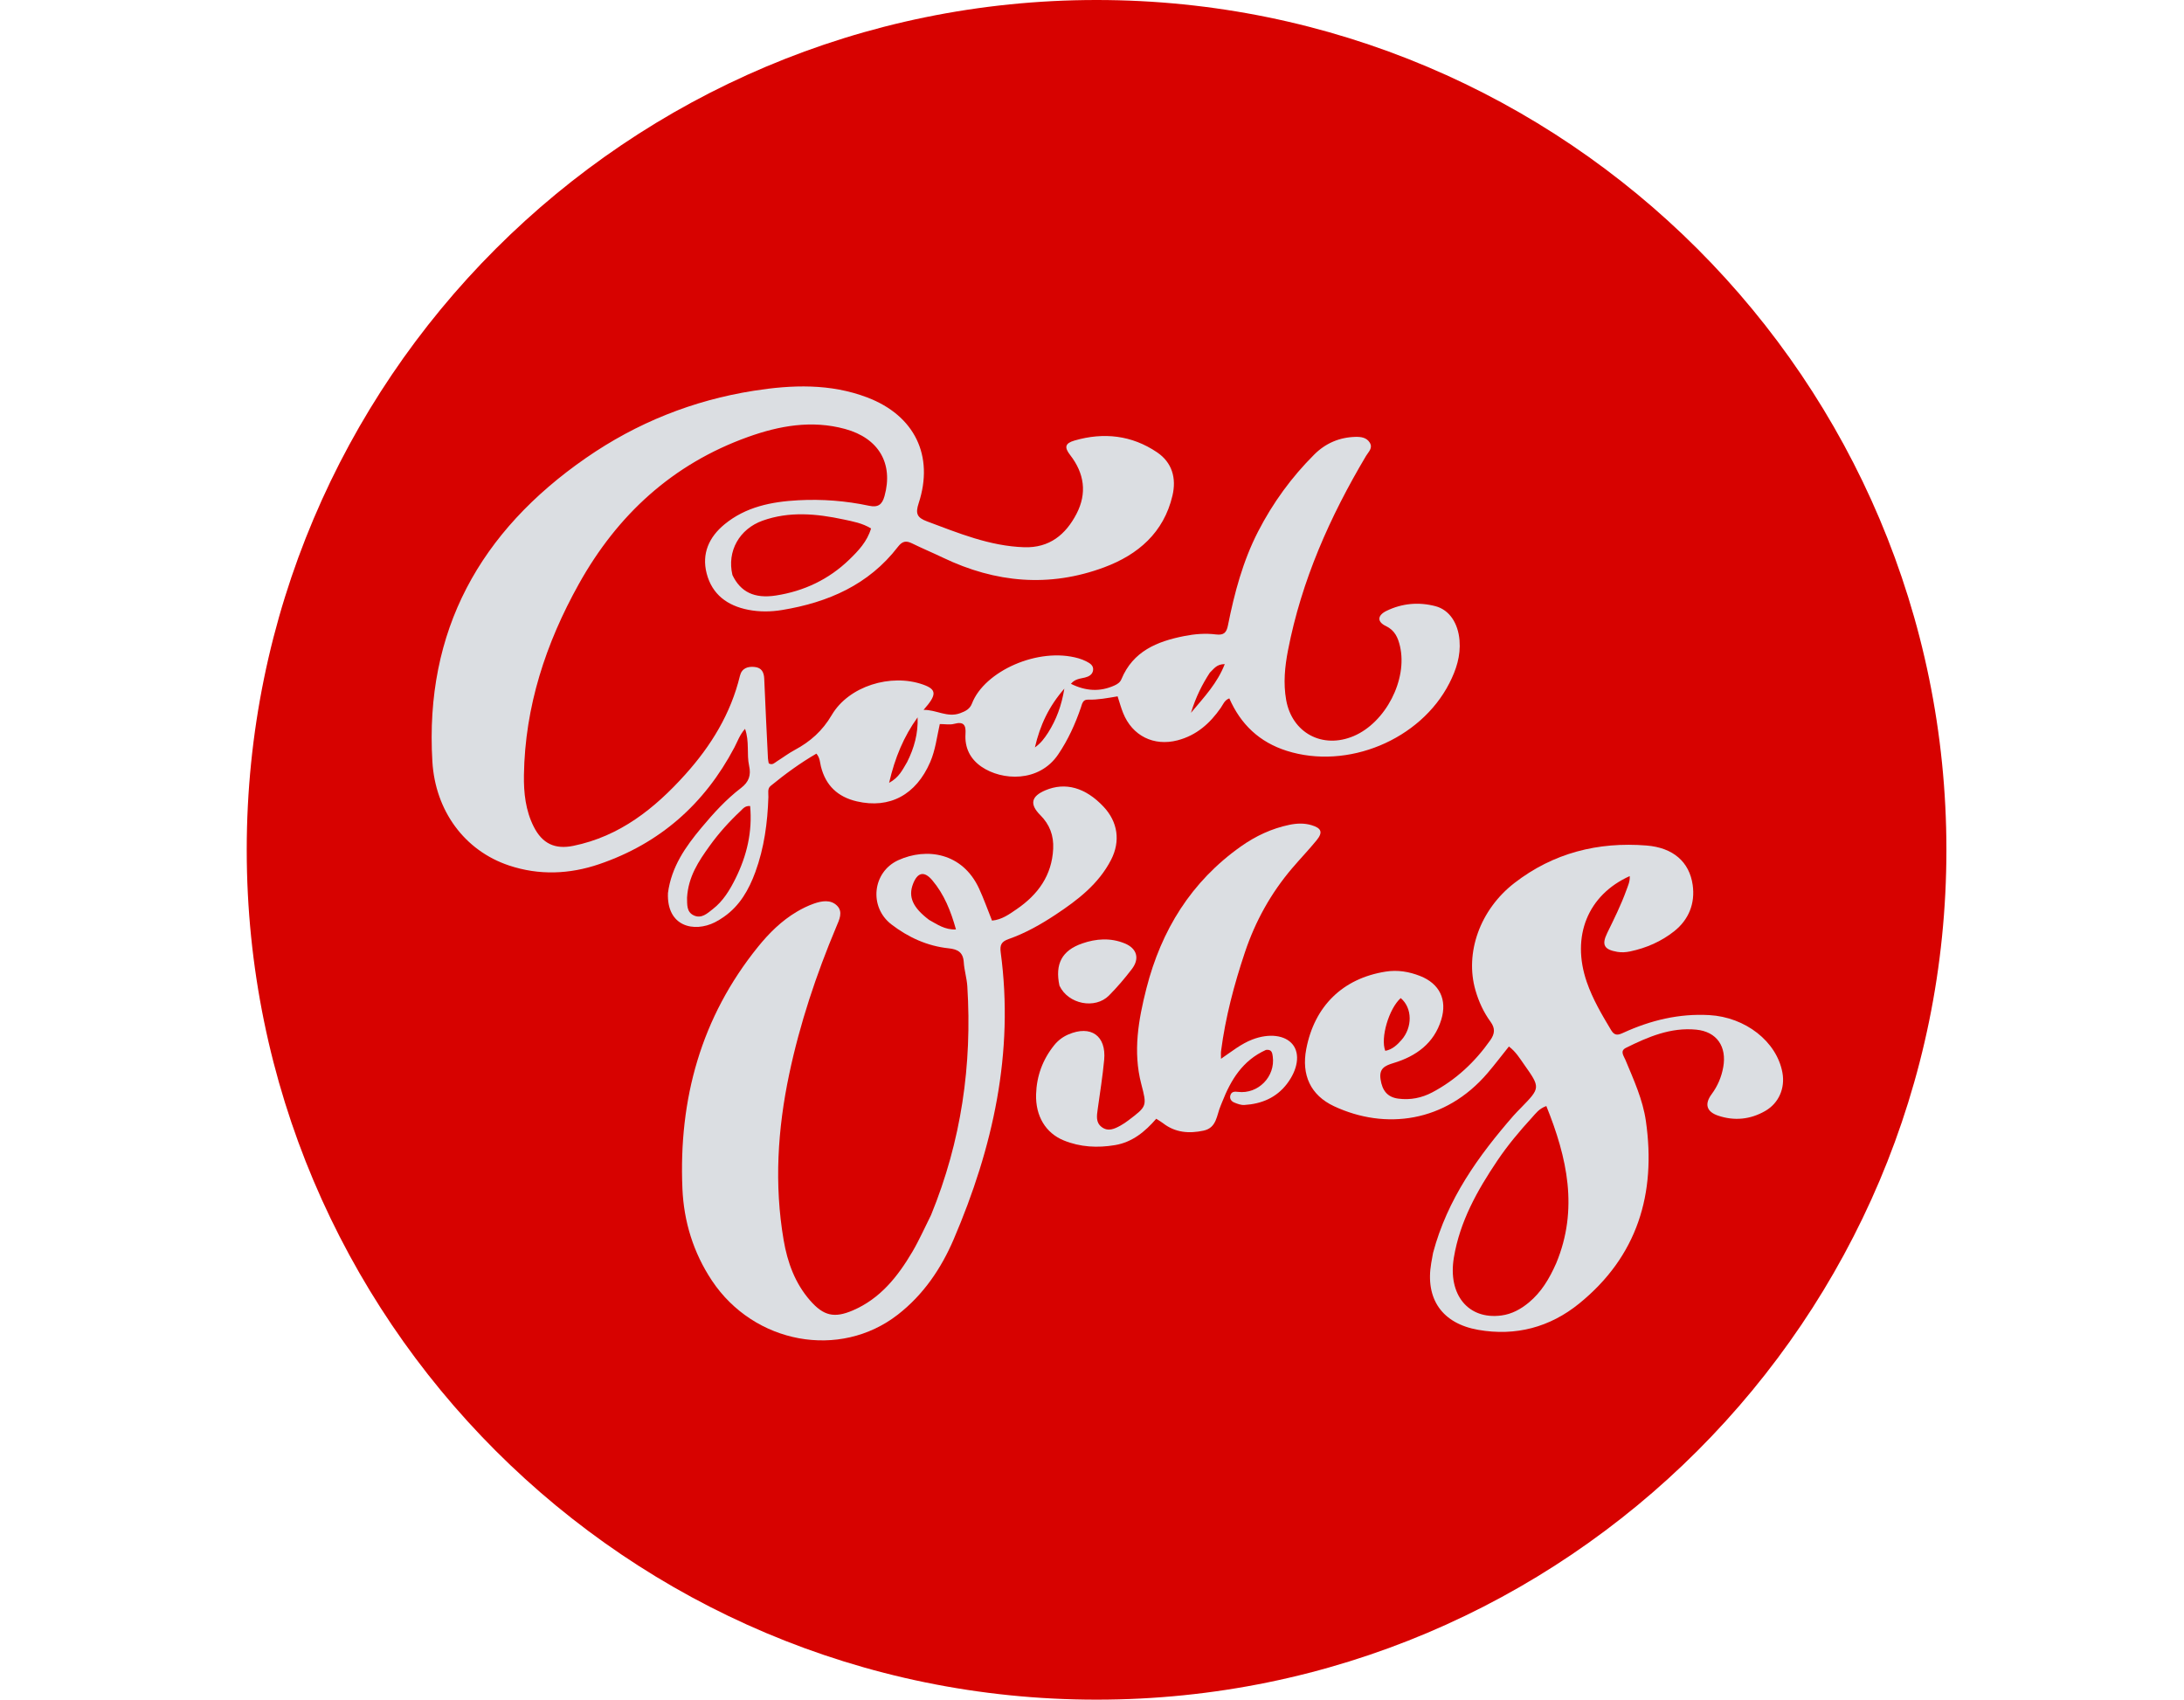
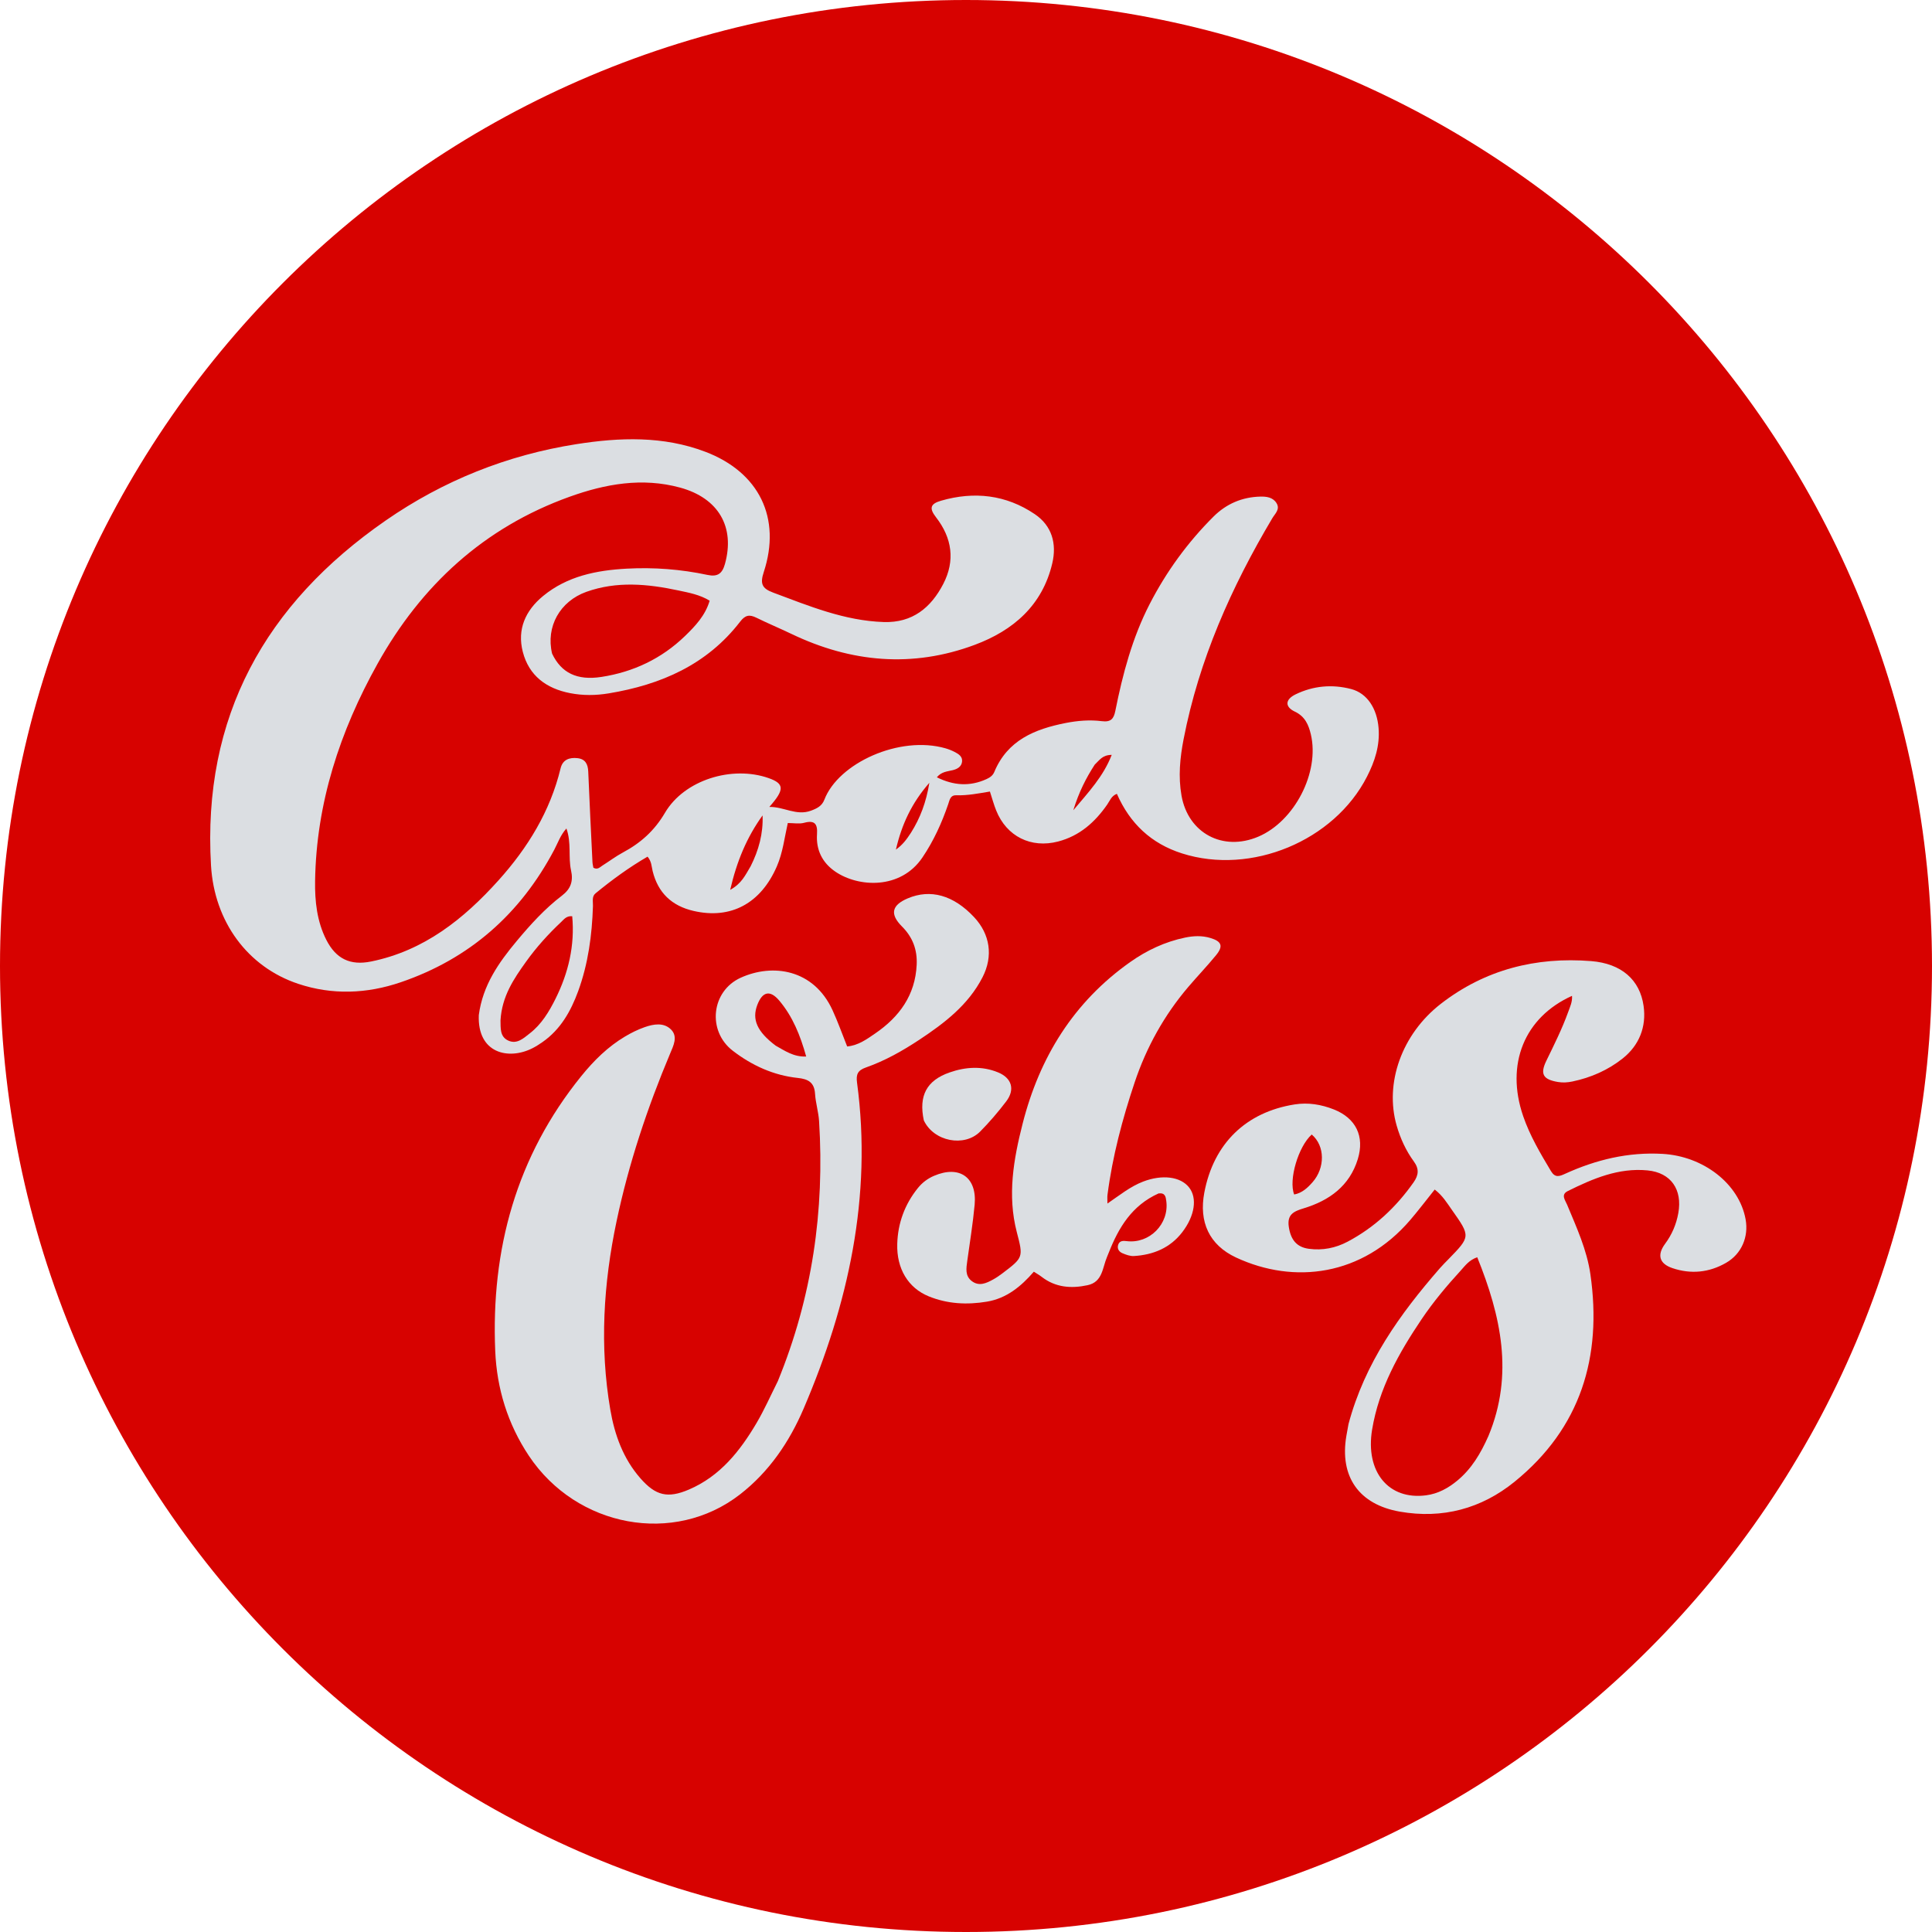
- <svg xmlns="http://www.w3.org/2000/svg" width="239" height="186" viewBox="0 0 239 186" fill="none">
-   <circle cx="120" cy="93" r="93" fill="#D70200" />
-   <path d="M73.096 97.729C73.474 94.849 75.02 92.664 76.748 90.593C78.067 89.012 79.455 87.481 81.101 86.225C81.948 85.579 82.208 84.836 81.977 83.797C81.693 82.518 82.031 81.16 81.531 79.761C80.954 80.402 80.713 81.139 80.363 81.803C77.099 87.987 72.206 92.308 65.567 94.57C62.32 95.676 58.992 95.809 55.711 94.716C50.83 93.09 47.635 88.722 47.315 83.334C46.464 69.007 52.539 58.143 64.133 50.11C69.674 46.271 75.822 43.81 82.488 42.761C86.664 42.104 90.858 41.953 94.915 43.498C100.082 45.466 102.242 49.868 100.528 55.081C100.162 56.194 100.352 56.648 101.435 57.052C104.895 58.343 108.306 59.762 112.078 59.886C114.845 59.977 116.626 58.502 117.809 56.223C118.974 53.977 118.663 51.798 117.113 49.801C116.457 48.955 116.534 48.513 117.592 48.207C120.782 47.283 123.853 47.625 126.621 49.498C128.271 50.614 128.754 52.334 128.305 54.238C127.352 58.286 124.547 60.699 120.841 62.081C114.84 64.32 108.94 63.78 103.201 61.032C102.079 60.495 100.93 60.015 99.814 59.467C99.156 59.145 98.75 59.206 98.258 59.846C95.064 63.996 90.625 65.924 85.596 66.754C84.356 66.959 83.119 66.972 81.886 66.732C79.599 66.287 77.926 65.058 77.331 62.754C76.771 60.58 77.592 58.773 79.283 57.381C81.615 55.461 84.429 54.904 87.342 54.746C89.953 54.605 92.553 54.804 95.111 55.349C96.094 55.559 96.537 55.215 96.793 54.294C97.781 50.74 96.178 47.953 92.474 46.942C88.83 45.948 85.282 46.586 81.839 47.823C73.599 50.782 67.561 56.346 63.347 63.903C59.727 70.393 57.448 77.316 57.335 84.819C57.306 86.755 57.511 88.7 58.414 90.479C59.345 92.315 60.723 92.974 62.73 92.566C67.82 91.53 71.641 88.482 74.994 84.752C77.807 81.624 79.97 78.109 80.971 73.964C81.174 73.127 81.824 72.906 82.594 72.99C83.352 73.073 83.603 73.567 83.632 74.288C83.751 77.194 83.898 80.098 84.039 83.003C84.049 83.192 84.1 83.379 84.127 83.538C84.53 83.769 84.754 83.484 85 83.329C85.659 82.917 86.282 82.441 86.965 82.075C88.668 81.163 89.997 79.989 91.019 78.25C92.884 75.075 97.488 73.676 100.999 74.911C102.518 75.445 102.55 76.017 101.066 77.685C102.464 77.659 103.668 78.569 105.078 78.046C105.663 77.829 106.133 77.593 106.364 76.99C107.718 73.459 113.611 70.775 118.029 72.044C118.326 72.129 118.619 72.246 118.894 72.387C119.278 72.585 119.681 72.824 119.62 73.335C119.561 73.827 119.149 74.041 118.726 74.146C118.204 74.275 117.644 74.287 117.193 74.832C118.798 75.628 120.358 75.74 121.965 75.011C122.294 74.862 122.578 74.67 122.721 74.325C123.989 71.266 126.611 70.194 129.592 69.606C130.75 69.378 131.917 69.285 133.069 69.429C133.948 69.539 134.223 69.21 134.378 68.432C135.087 64.886 136.011 61.403 137.677 58.164C139.288 55.034 141.338 52.215 143.833 49.73C145.066 48.502 146.589 47.851 148.335 47.809C148.911 47.795 149.536 47.866 149.889 48.428C150.268 49.03 149.757 49.441 149.491 49.889C145.537 56.54 142.427 63.532 140.948 71.169C140.601 72.958 140.423 74.764 140.748 76.6C141.386 80.199 144.715 82.001 148.137 80.55C151.623 79.072 154.06 74.371 153.201 70.706C152.988 69.799 152.647 68.977 151.662 68.511C150.674 68.044 150.722 67.336 151.737 66.845C153.444 66.019 155.26 65.86 157.08 66.336C158.63 66.742 159.567 68.215 159.719 70.08C159.858 71.773 159.359 73.296 158.605 74.77C155.439 80.967 147.447 84.278 140.798 82.161C137.835 81.218 135.784 79.289 134.526 76.425C133.993 76.624 133.847 77.095 133.597 77.455C132.41 79.164 130.935 80.476 128.863 81.016C126.262 81.693 123.91 80.53 122.906 78.028C122.677 77.459 122.517 76.862 122.302 76.204C121.206 76.386 120.142 76.597 119.055 76.564C118.478 76.546 118.42 77.036 118.283 77.434C117.664 79.238 116.887 80.95 115.808 82.549C113.702 85.672 109.625 85.43 107.408 83.907C106.163 83.052 105.556 81.822 105.656 80.31C105.72 79.341 105.459 78.931 104.41 79.215C103.945 79.34 103.418 79.236 102.844 79.236C102.525 80.645 102.368 82.071 101.794 83.399C100.249 86.972 97.37 88.532 93.765 87.697C91.673 87.212 90.345 85.954 89.831 83.859C89.723 83.418 89.735 82.936 89.341 82.473C87.564 83.503 85.913 84.709 84.33 86.008C83.959 86.312 84.099 86.806 84.086 87.223C83.996 90.03 83.627 92.792 82.656 95.44C81.952 97.359 80.965 99.11 79.232 100.321C78.915 100.543 78.585 100.754 78.239 100.927C75.957 102.073 72.949 101.417 73.096 97.729ZM80.152 62.927C81.036 64.781 82.547 65.532 84.9 65.17C87.981 64.696 90.7 63.406 92.942 61.237C93.93 60.281 94.902 59.258 95.321 57.831C94.358 57.242 93.321 57.062 92.307 56.844C89.349 56.211 86.378 55.933 83.454 56.977C80.911 57.885 79.532 60.329 80.152 62.927ZM75.185 98.234C75.206 98.969 75.109 99.794 75.921 100.175C76.774 100.575 77.415 99.941 78.005 99.485C79.132 98.612 79.86 97.404 80.485 96.148C81.729 93.647 82.349 91.021 82.089 88.208C81.529 88.159 81.294 88.51 81.025 88.763C79.777 89.934 78.633 91.204 77.638 92.595C76.461 94.24 75.323 95.914 75.185 98.234ZM99.268 83.395C100.041 81.861 100.486 80.248 100.415 78.502C98.905 80.596 97.936 82.903 97.298 85.669C98.405 85.062 98.746 84.264 99.268 83.395ZM114.704 80.166C115.593 78.757 116.169 77.233 116.472 75.363C114.771 77.311 113.816 79.361 113.251 81.794C113.915 81.32 114.274 80.823 114.704 80.166ZM132.393 73.615C131.56 74.9 130.87 76.251 130.329 78.008C131.823 76.23 133.22 74.754 134.029 72.673C133.119 72.686 132.867 73.174 132.393 73.615Z" fill="#DBDEE2" />
-   <path d="M156.825 137.099C158.391 131.218 161.773 126.511 165.632 122.084C165.887 121.792 166.165 121.519 166.436 121.24C168.578 119.041 168.586 119.036 166.77 116.468C166.306 115.812 165.888 115.104 165.124 114.522C164.32 115.526 163.579 116.504 162.784 117.435C158.159 122.847 151.591 123.671 145.997 121.064C143.41 119.857 142.408 117.633 142.944 114.813C143.839 110.094 146.952 107.065 151.638 106.327C152.949 106.12 154.201 106.331 155.409 106.807C157.533 107.646 158.394 109.393 157.719 111.595C156.928 114.175 154.977 115.581 152.518 116.326C151.545 116.621 150.899 116.921 151.077 118.113C151.264 119.36 151.836 120.07 153.015 120.227C154.331 120.402 155.582 120.153 156.741 119.539C159.333 118.167 161.409 116.218 163.092 113.826C163.58 113.132 163.638 112.533 163.118 111.822C162.358 110.781 161.82 109.612 161.463 108.372C160.283 104.287 161.947 99.558 165.722 96.634C169.972 93.343 174.876 92.105 180.184 92.528C183.107 92.762 184.877 94.331 185.234 96.842C185.522 98.87 184.8 100.646 183.219 101.903C181.817 103.018 180.163 103.748 178.381 104.119C177.919 104.215 177.458 104.246 176.991 104.167C175.55 103.924 175.244 103.409 175.879 102.108C176.627 100.572 177.391 99.044 177.971 97.436C178.149 96.941 178.391 96.445 178.343 95.874C173.751 97.942 171.925 102.465 173.641 107.456C174.29 109.342 175.297 111.044 176.316 112.745C176.716 113.413 177.129 113.254 177.674 113.006C180.651 111.649 183.742 110.9 187.056 111.087C190.99 111.308 194.432 113.96 195.055 117.388C195.361 119.073 194.672 120.713 193.179 121.574C191.55 122.514 189.794 122.692 188.005 122.085C186.751 121.659 186.508 120.824 187.301 119.75C187.963 118.856 188.381 117.88 188.577 116.789C188.984 114.529 187.877 112.898 185.616 112.678C182.833 112.407 180.351 113.468 177.933 114.669C177.24 115.013 177.688 115.544 177.868 115.975C178.776 118.16 179.776 120.323 180.114 122.687C181.252 130.638 179.184 137.485 172.807 142.657C169.619 145.242 165.872 146.253 161.757 145.529C157.821 144.836 155.95 142.154 156.621 138.227C156.68 137.883 156.743 137.54 156.825 137.099ZM170.302 138.234C172.758 132.322 171.497 126.682 169.219 121.039C168.414 121.322 168.057 121.853 167.648 122.299C166.284 123.787 164.987 125.335 163.859 127.01C161.661 130.275 159.753 133.668 159.097 137.635C158.43 141.674 160.662 144.435 164.291 143.959C165.444 143.808 166.424 143.27 167.305 142.539C168.652 141.421 169.535 139.973 170.302 138.234ZM153.284 109.224C151.991 110.379 151.041 113.594 151.594 114.998C152.359 114.857 152.892 114.351 153.372 113.805C154.567 112.446 154.586 110.327 153.284 109.224Z" fill="#DBDEE2" />
-   <path d="M101.886 132.966C105.196 124.879 106.395 116.544 105.856 107.941C105.801 107.055 105.522 106.184 105.467 105.299C105.399 104.207 104.806 103.882 103.815 103.778C101.475 103.532 99.393 102.578 97.547 101.16C95.069 99.256 95.466 95.42 98.31 94.129C101.384 92.734 105.323 93.293 107.145 97.244C107.663 98.366 108.074 99.536 108.559 100.746C109.628 100.651 110.45 100.047 111.26 99.492C113.585 97.9 115.116 95.803 115.252 92.879C115.32 91.445 114.876 90.236 113.842 89.201C112.646 88.005 112.848 87.144 114.39 86.489C116.585 85.559 118.791 86.18 120.768 88.285C122.32 89.937 122.64 92.044 121.587 94.092C120.224 96.743 117.938 98.492 115.526 100.088C113.905 101.161 112.207 102.124 110.366 102.769C109.583 103.044 109.402 103.421 109.509 104.223C110.988 115.204 108.662 125.583 104.366 135.617C102.993 138.825 101.047 141.693 98.25 143.866C91.898 148.802 82.519 147.061 77.914 140.15C75.875 137.09 74.831 133.673 74.678 130.074C74.26 120.285 76.708 111.327 82.965 103.596C84.166 102.112 85.522 100.769 87.18 99.784C87.777 99.429 88.413 99.116 89.068 98.886C89.931 98.584 90.907 98.417 91.605 99.117C92.287 99.8 91.828 100.684 91.524 101.409C89.324 106.643 87.532 112.013 86.361 117.564C85.096 123.561 84.716 129.625 85.755 135.706C86.17 138.136 86.997 140.438 88.668 142.338C90.125 143.994 91.287 144.274 93.314 143.409C96.324 142.124 98.245 139.698 99.843 136.987C100.589 135.719 101.186 134.363 101.886 132.966ZM101.673 100.667C102.559 101.157 103.404 101.769 104.614 101.714C104.048 99.682 103.317 97.864 102.021 96.33C101.137 95.283 100.402 95.453 99.908 96.748C99.378 98.14 99.874 99.309 101.673 100.667Z" fill="#DBDEE2" />
-   <path d="M138.537 114.896C135.975 116.05 134.697 118.179 133.75 120.583C133.693 120.727 133.637 120.872 133.575 121.014C133.132 122.043 133.161 123.417 131.71 123.729C130.133 124.069 128.617 123.958 127.279 122.921C127.069 122.758 126.834 122.627 126.53 122.43C125.303 123.846 123.911 124.999 122.014 125.314C120.101 125.633 118.216 125.54 116.403 124.799C114.436 123.995 113.308 122.142 113.381 119.744C113.442 117.751 114.101 115.95 115.361 114.384C115.783 113.86 116.302 113.465 116.923 113.2C119.366 112.153 121.075 113.34 120.832 115.983C120.665 117.793 120.37 119.592 120.122 121.395C120.026 122.098 119.897 122.826 120.55 123.329C121.254 123.871 121.955 123.543 122.616 123.178C122.921 123.01 123.212 122.811 123.49 122.6C125.526 121.057 125.525 121.055 124.89 118.618C123.968 115.078 124.579 111.602 125.453 108.173C127.078 101.797 130.353 96.474 135.806 92.621C137.408 91.49 139.159 90.667 141.093 90.265C141.902 90.096 142.713 90.061 143.515 90.299C144.611 90.624 144.792 91.08 144.081 91.951C143.222 93.002 142.279 93.984 141.398 95.018C139.079 97.741 137.372 100.821 136.239 104.2C135.055 107.732 134.101 111.328 133.621 115.033C133.592 115.256 133.617 115.486 133.617 115.869C134.801 115.06 135.817 114.229 137.053 113.755C138.877 113.056 140.652 113.262 141.482 114.326C142.274 115.342 142.036 117.04 140.824 118.622C139.66 120.14 138.037 120.807 136.174 120.922C135.807 120.945 135.407 120.799 135.057 120.65C134.707 120.502 134.513 120.179 134.669 119.79C134.811 119.44 135.143 119.447 135.467 119.487C137.673 119.762 139.583 117.823 139.281 115.614C139.228 115.22 139.176 114.813 138.537 114.896Z" fill="#DBDEE2" />
-   <path d="M115.939 107.864C115.432 105.483 116.21 104.02 118.417 103.249C119.955 102.712 121.538 102.607 123.082 103.24C124.417 103.787 124.741 104.896 123.866 106.042C123.092 107.056 122.258 108.036 121.36 108.941C119.846 110.469 116.897 109.903 115.939 107.864Z" fill="#DBDEE2" />
+ <svg xmlns="http://www.w3.org/2000/svg" width="186" height="186" viewBox="0 0 186 186" fill="none">
+   <circle cx="93" cy="93" r="93" fill="#D70200" />
+   <path d="M46.096 97.729C46.474 94.849 48.02 92.664 49.748 90.593C51.067 89.012 52.455 87.481 54.101 86.225C54.948 85.579 55.208 84.836 54.977 83.797C54.693 82.518 55.031 81.16 54.531 79.761C53.954 80.402 53.714 81.139 53.363 81.803C50.099 87.987 45.206 92.308 38.566 94.57C35.32 95.676 31.992 95.809 28.711 94.716C23.83 93.09 20.635 88.722 20.315 83.334C19.464 69.007 25.539 58.143 37.133 50.11C42.674 46.271 48.822 43.81 55.488 42.761C59.664 42.104 63.858 41.953 67.915 43.498C73.082 45.466 75.242 49.868 73.528 55.081C73.162 56.194 73.353 56.648 74.435 57.052C77.895 58.343 81.306 59.762 85.078 59.886C87.845 59.977 89.626 58.502 90.809 56.223C91.974 53.977 91.663 51.798 90.114 49.801C89.457 48.955 89.534 48.513 90.591 48.207C93.781 47.283 96.853 47.625 99.621 49.498C101.271 50.614 101.754 52.334 101.305 54.238C100.352 58.286 97.547 60.699 93.841 62.081C87.84 64.32 81.939 63.78 76.201 61.032C75.079 60.495 73.93 60.015 72.814 59.467C72.156 59.145 71.75 59.206 71.258 59.846C68.064 63.996 63.625 65.924 58.596 66.754C57.356 66.959 56.119 66.972 54.886 66.732C52.599 66.287 50.926 65.058 50.331 62.754C49.771 60.58 50.592 58.773 52.283 57.381C54.614 55.461 57.429 54.904 60.342 54.746C62.953 54.605 65.553 54.804 68.111 55.349C69.094 55.559 69.537 55.215 69.793 54.294C70.781 50.74 69.178 47.953 65.474 46.942C61.83 45.948 58.282 46.586 54.839 47.823C46.599 50.782 40.561 56.346 36.347 63.903C32.727 70.393 30.448 77.316 30.335 84.819C30.306 86.755 30.511 88.7 31.414 90.479C32.345 92.315 33.723 92.974 35.73 92.566C40.82 91.53 44.641 88.482 47.994 84.752C50.807 81.624 52.97 78.109 53.971 73.964C54.174 73.127 54.824 72.906 55.594 72.99C56.352 73.073 56.603 73.567 56.632 74.288C56.751 77.194 56.898 80.098 57.039 83.003C57.049 83.192 57.1 83.379 57.127 83.538C57.53 83.769 57.754 83.484 58 83.329C58.659 82.917 59.282 82.441 59.965 82.075C61.668 81.163 62.997 79.989 64.019 78.25C65.884 75.075 70.488 73.676 73.999 74.911C75.518 75.445 75.55 76.017 74.066 77.685C75.464 77.659 76.668 78.569 78.078 78.046C78.663 77.829 79.133 77.593 79.364 76.99C80.718 73.459 86.611 70.775 91.029 72.044C91.326 72.129 91.619 72.246 91.894 72.387C92.278 72.585 92.681 72.824 92.62 73.335C92.561 73.827 92.149 74.041 91.726 74.146C91.204 74.275 90.644 74.287 90.193 74.832C91.798 75.628 93.358 75.74 94.965 75.011C95.294 74.862 95.578 74.67 95.722 74.325C96.989 71.266 99.611 70.194 102.592 69.606C103.75 69.378 104.917 69.285 106.069 69.429C106.948 69.539 107.223 69.21 107.378 68.432C108.087 64.886 109.011 61.403 110.677 58.164C112.288 55.034 114.338 52.215 116.833 49.73C118.066 48.502 119.589 47.851 121.335 47.809C121.911 47.795 122.536 47.866 122.889 48.428C123.268 49.03 122.757 49.441 122.491 49.889C118.537 56.54 115.427 63.532 113.948 71.169C113.601 72.958 113.423 74.764 113.748 76.6C114.386 80.199 117.715 82.001 121.137 80.55C124.623 79.072 127.06 74.371 126.201 70.706C125.988 69.799 125.647 68.977 124.662 68.511C123.674 68.044 123.722 67.336 124.737 66.845C126.444 66.019 128.26 65.86 130.08 66.336C131.63 66.742 132.567 68.215 132.719 70.08C132.858 71.773 132.359 73.296 131.605 74.77C128.439 80.967 120.447 84.278 113.798 82.161C110.835 81.218 108.784 79.289 107.526 76.425C106.993 76.624 106.847 77.095 106.597 77.455C105.41 79.164 103.935 80.476 101.863 81.016C99.262 81.693 96.91 80.53 95.906 78.028C95.677 77.459 95.517 76.862 95.302 76.204C94.206 76.386 93.142 76.597 92.055 76.564C91.478 76.546 91.42 77.036 91.283 77.434C90.664 79.238 89.887 80.95 88.808 82.549C86.702 85.672 82.625 85.43 80.408 83.907C79.163 83.052 78.556 81.822 78.656 80.31C78.72 79.341 78.459 78.931 77.41 79.215C76.945 79.34 76.418 79.236 75.844 79.236C75.525 80.645 75.368 82.071 74.794 83.399C73.249 86.972 70.37 88.532 66.765 87.697C64.673 87.212 63.345 85.954 62.831 83.859C62.723 83.418 62.735 82.936 62.342 82.473C60.564 83.503 58.913 84.709 57.33 86.008C56.959 86.312 57.099 86.806 57.086 87.223C56.996 90.03 56.627 92.792 55.656 95.44C54.952 97.359 53.965 99.11 52.232 100.321C51.915 100.543 51.585 100.754 51.239 100.927C48.957 102.073 45.949 101.417 46.096 97.729ZM53.152 62.927C54.036 64.781 55.547 65.532 57.9 65.17C60.981 64.696 63.7 63.406 65.942 61.237C66.93 60.281 67.902 59.258 68.321 57.831C67.358 57.242 66.321 57.062 65.307 56.844C62.349 56.211 59.378 55.933 56.454 56.977C53.911 57.885 52.532 60.329 53.152 62.927ZM48.185 98.234C48.206 98.969 48.109 99.794 48.921 100.175C49.774 100.575 50.415 99.941 51.005 99.485C52.132 98.612 52.86 97.404 53.485 96.148C54.729 93.647 55.349 91.021 55.089 88.208C54.529 88.159 54.294 88.51 54.025 88.763C52.777 89.934 51.633 91.204 50.638 92.595C49.461 94.24 48.323 95.914 48.185 98.234ZM72.268 83.395C73.041 81.861 73.486 80.248 73.415 78.502C71.905 80.596 70.936 82.903 70.298 85.669C71.405 85.062 71.746 84.264 72.268 83.395ZM87.704 80.166C88.593 78.757 89.168 77.233 89.472 75.363C87.771 77.311 86.816 79.361 86.251 81.794C86.915 81.32 87.274 80.823 87.704 80.166ZM105.393 73.615C104.56 74.9 103.87 76.251 103.329 78.008C104.823 76.23 106.22 74.754 107.029 72.673C106.119 72.686 105.867 73.174 105.393 73.615Z" fill="#DBDEE2" />
+   <path d="M129.825 137.099C131.391 131.218 134.773 126.511 138.632 122.084C138.887 121.792 139.165 121.519 139.436 121.24C141.578 119.041 141.586 119.036 139.77 116.468C139.306 115.812 138.888 115.104 138.124 114.522C137.32 115.526 136.579 116.504 135.784 117.435C131.159 122.847 124.591 123.671 118.997 121.064C116.41 119.857 115.408 117.633 115.944 114.813C116.839 110.094 119.952 107.065 124.638 106.327C125.949 106.12 127.201 106.331 128.409 106.807C130.533 107.646 131.394 109.393 130.719 111.595C129.928 114.175 127.977 115.581 125.518 116.326C124.545 116.621 123.899 116.921 124.077 118.113C124.264 119.36 124.836 120.07 126.015 120.227C127.331 120.402 128.582 120.153 129.741 119.539C132.333 118.167 134.409 116.218 136.092 113.826C136.58 113.132 136.638 112.533 136.118 111.822C135.358 110.781 134.82 109.612 134.463 108.372C133.283 104.287 134.947 99.558 138.722 96.634C142.972 93.343 147.876 92.105 153.184 92.528C156.107 92.762 157.877 94.331 158.234 96.842C158.522 98.87 157.8 100.646 156.219 101.903C154.817 103.018 153.163 103.748 151.381 104.119C150.919 104.215 150.458 104.246 149.991 104.167C148.55 103.924 148.244 103.409 148.879 102.108C149.627 100.572 150.391 99.044 150.971 97.436C151.149 96.941 151.391 96.445 151.343 95.874C146.751 97.942 144.925 102.465 146.641 107.456C147.29 109.342 148.297 111.044 149.316 112.745C149.716 113.413 150.129 113.254 150.674 113.006C153.651 111.649 156.742 110.9 160.056 111.087C163.99 111.308 167.432 113.96 168.055 117.388C168.361 119.073 167.672 120.713 166.179 121.574C164.55 122.514 162.794 122.692 161.005 122.085C159.751 121.659 159.508 120.824 160.301 119.75C160.963 118.856 161.381 117.88 161.577 116.789C161.984 114.529 160.877 112.898 158.616 112.678C155.833 112.407 153.351 113.468 150.933 114.669C150.24 115.013 150.688 115.544 150.868 115.975C151.776 118.16 152.776 120.323 153.114 122.687C154.252 130.638 152.184 137.485 145.807 142.657C142.619 145.242 138.872 146.253 134.757 145.529C130.821 144.836 128.95 142.154 129.621 138.227C129.68 137.883 129.743 137.54 129.825 137.099ZM143.302 138.234C145.758 132.322 144.497 126.682 142.219 121.039C141.414 121.322 141.057 121.853 140.648 122.299C139.284 123.787 137.987 125.335 136.859 127.01C134.661 130.275 132.753 133.668 132.097 137.635C131.43 141.674 133.662 144.435 137.291 143.959C138.444 143.808 139.424 143.27 140.305 142.539C141.652 141.421 142.535 139.973 143.302 138.234ZM126.284 109.224C124.991 110.379 124.041 113.594 124.594 114.998C125.359 114.857 125.892 114.351 126.372 113.805C127.567 112.446 127.586 110.327 126.284 109.224Z" fill="#DBDEE2" />
+   <path d="M74.886 132.966C78.196 124.879 79.395 116.544 78.856 107.941C78.801 107.055 78.522 106.184 78.467 105.299C78.399 104.207 77.806 103.882 76.815 103.778C74.475 103.532 72.393 102.578 70.547 101.16C68.069 99.256 68.466 95.42 71.31 94.129C74.384 92.734 78.323 93.293 80.145 97.244C80.663 98.366 81.074 99.536 81.559 100.746C82.628 100.651 83.45 100.047 84.26 99.492C86.585 97.9 88.116 95.803 88.252 92.879C88.32 91.445 87.876 90.236 86.842 89.201C85.646 88.005 85.848 87.144 87.39 86.489C89.585 85.559 91.791 86.18 93.768 88.285C95.32 89.937 95.64 92.044 94.587 94.092C93.224 96.743 90.938 98.492 88.526 100.088C86.905 101.161 85.207 102.124 83.366 102.769C82.583 103.044 82.402 103.421 82.509 104.223C83.987 115.204 81.662 125.583 77.366 135.617C75.993 138.825 74.047 141.693 71.25 143.866C64.898 148.802 55.519 147.061 50.914 140.15C48.875 137.09 47.831 133.673 47.678 130.074C47.26 120.285 49.708 111.327 55.965 103.596C57.166 102.112 58.522 100.769 60.18 99.784C60.777 99.429 61.413 99.116 62.068 98.886C62.931 98.584 63.907 98.417 64.605 99.117C65.287 99.8 64.828 100.684 64.524 101.409C62.324 106.643 60.532 112.013 59.361 117.564C58.096 123.561 57.716 129.625 58.755 135.706C59.17 138.136 59.997 140.438 61.669 142.338C63.125 143.994 64.287 144.274 66.314 143.409C69.324 142.124 71.245 139.698 72.843 136.987C73.589 135.719 74.186 134.363 74.886 132.966ZM74.673 100.667C75.559 101.157 76.404 101.769 77.614 101.714C77.048 99.682 76.317 97.864 75.021 96.33C74.137 95.283 73.402 95.453 72.908 96.748C72.378 98.14 72.874 99.309 74.673 100.667Z" fill="#DBDEE2" />
+   <path d="M111.537 114.896C108.975 116.05 107.697 118.179 106.75 120.583C106.693 120.727 106.637 120.872 106.575 121.014C106.132 122.043 106.161 123.417 104.71 123.729C103.133 124.069 101.617 123.958 100.279 122.921C100.069 122.758 99.834 122.627 99.53 122.43C98.303 123.846 96.911 124.999 95.014 125.314C93.101 125.633 91.216 125.54 89.403 124.799C87.436 123.995 86.308 122.142 86.381 119.744C86.442 117.751 87.101 115.95 88.361 114.384C88.783 113.86 89.302 113.465 89.923 113.2C92.366 112.153 94.075 113.34 93.832 115.983C93.665 117.793 93.37 119.592 93.122 121.395C93.025 122.098 92.897 122.826 93.55 123.329C94.254 123.871 94.955 123.543 95.616 123.178C95.921 123.01 96.212 122.811 96.49 122.6C98.526 121.057 98.525 121.055 97.89 118.618C96.968 115.078 97.579 111.602 98.453 108.173C100.078 101.797 103.353 96.474 108.806 92.621C110.408 91.49 112.159 90.667 114.093 90.265C114.902 90.096 115.713 90.061 116.515 90.299C117.611 90.624 117.792 91.08 117.081 91.951C116.222 93.002 115.279 93.984 114.398 95.018C112.079 97.741 110.372 100.821 109.239 104.2C108.055 107.732 107.101 111.328 106.621 115.033C106.592 115.256 106.617 115.486 106.617 115.869C107.801 115.06 108.817 114.229 110.053 113.755C111.877 113.056 113.652 113.262 114.482 114.326C115.274 115.342 115.036 117.04 113.824 118.622C112.66 120.14 111.037 120.807 109.174 120.922C108.807 120.945 108.407 120.799 108.057 120.65C107.707 120.502 107.513 120.179 107.669 119.79C107.811 119.44 108.143 119.447 108.467 119.487C110.673 119.762 112.583 117.823 112.281 115.614C112.228 115.22 112.176 114.813 111.537 114.896Z" fill="#DBDEE2" />
+   <path d="M88.939 107.864C88.432 105.483 89.21 104.02 91.417 103.249C92.955 102.712 94.538 102.607 96.082 103.24C97.417 103.787 97.741 104.896 96.866 106.042C96.092 107.056 95.258 108.036 94.36 108.941C92.846 110.469 89.897 109.903 88.939 107.864Z" fill="#DBDEE2" />
</svg>
